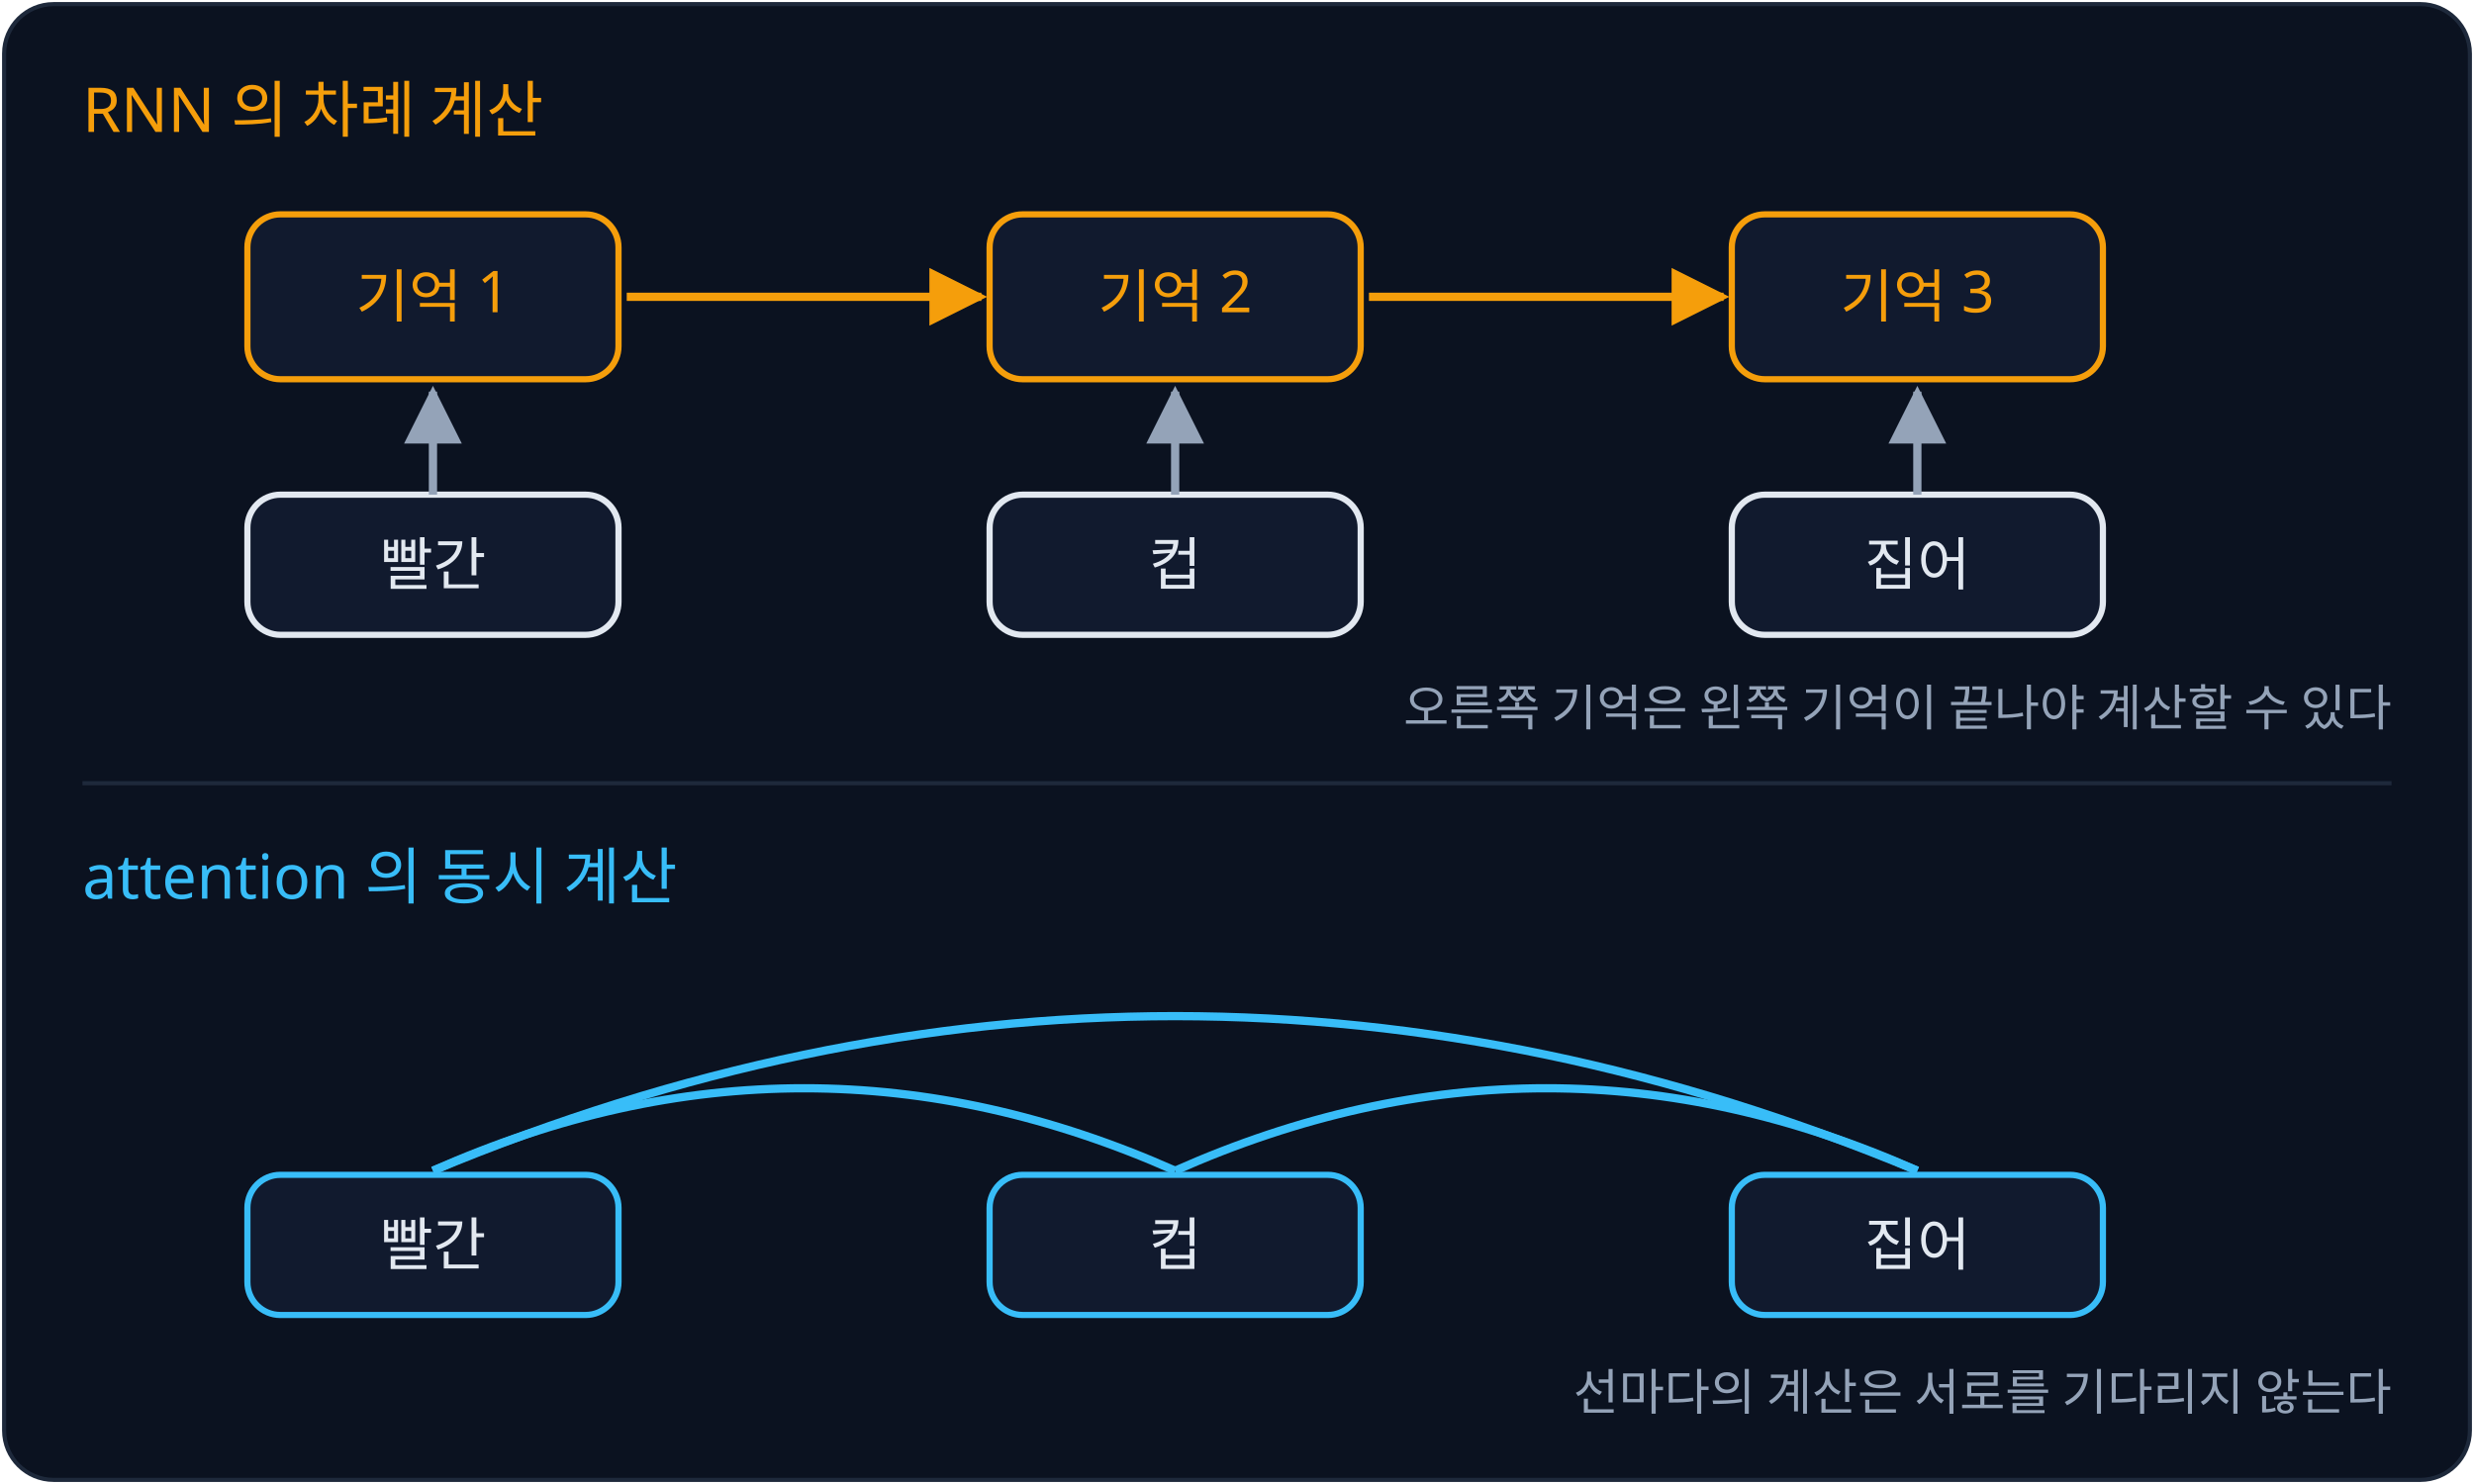
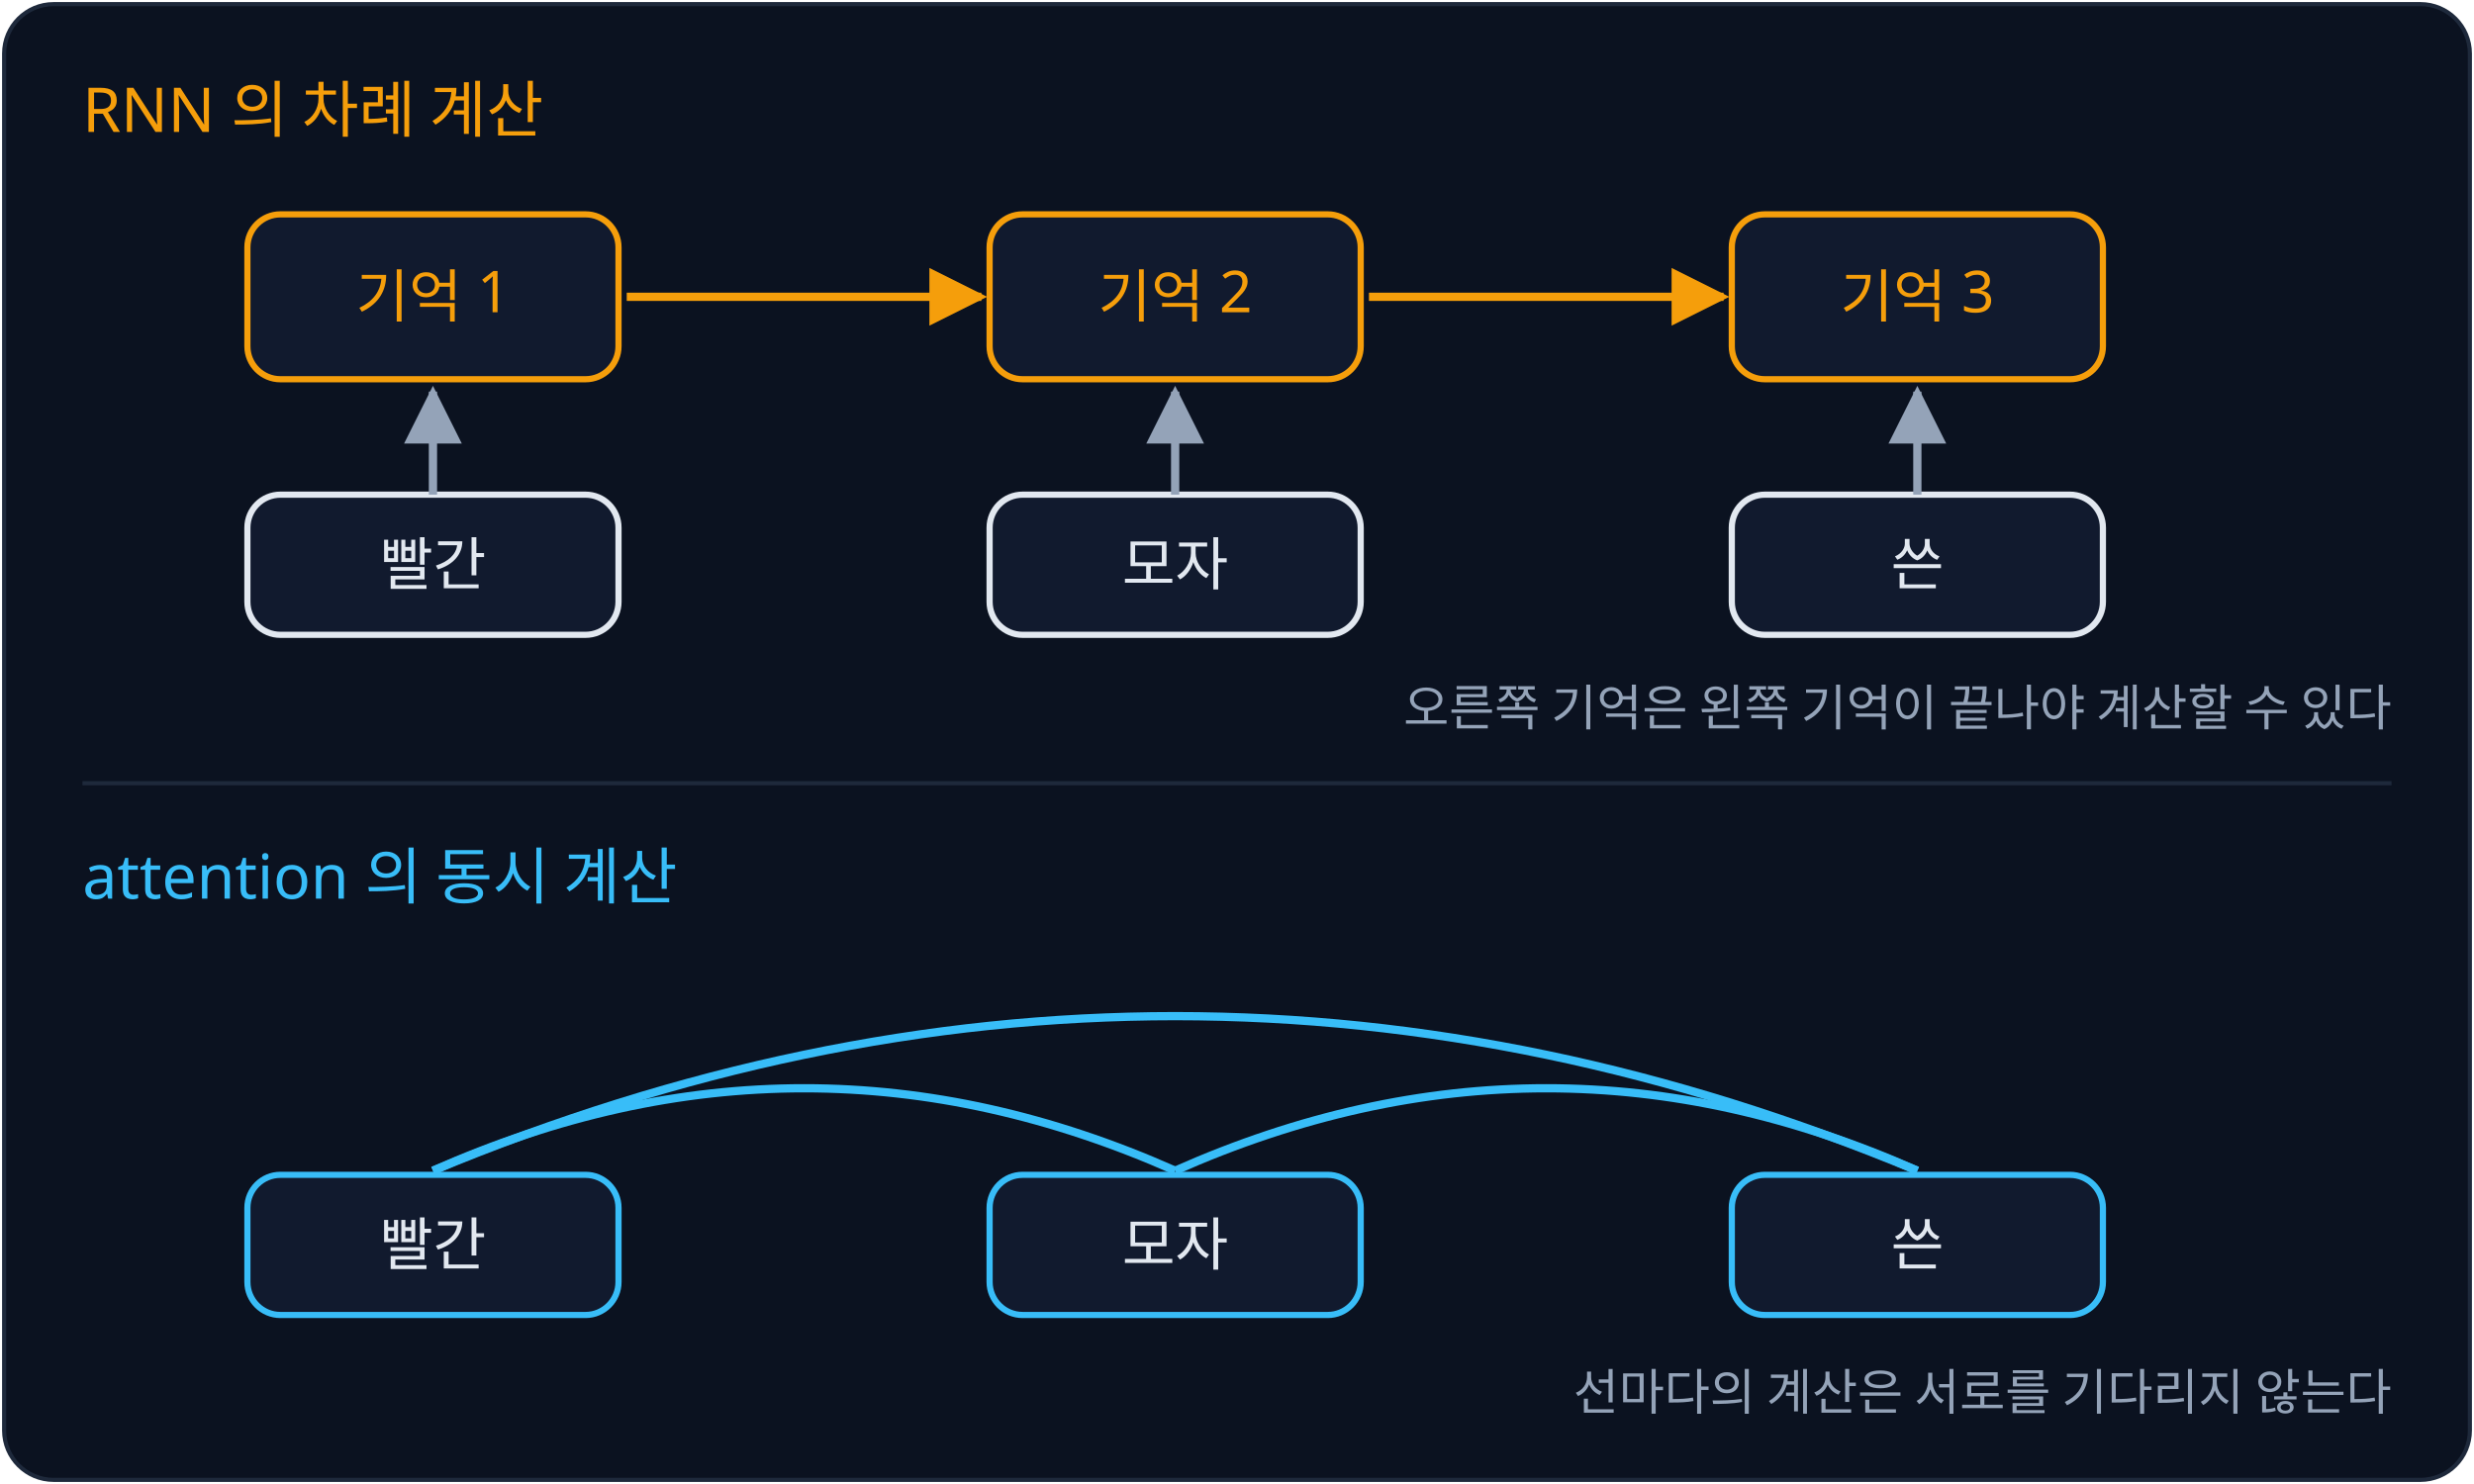
<svg xmlns="http://www.w3.org/2000/svg" viewBox="0 0 600 360" font-family="Pretendard, 'Apple SD Gothic Neo', 'Noto Sans KR', system-ui, sans-serif">
  <defs>
    <marker id="a94a3b8" viewBox="0 0 10 10" refX="9" refY="5" markerWidth="7" markerHeight="7" orient="auto-start-reverse">
      <path d="M0,0 L10,5 L0,10 z" fill="#94a3b8" />
    </marker>
    <marker id="af59e0b" viewBox="0 0 10 10" refX="9" refY="5" markerWidth="7" markerHeight="7" orient="auto-start-reverse">
      <path d="M0,0 L10,5 L0,10 z" fill="#f59e0b" />
    </marker>
    <marker id="a38bdf8" viewBox="0 0 10 10" refX="9" refY="5" markerWidth="7" markerHeight="7" orient="auto-start-reverse">
      <path d="M0,0 L10,5 L0,10 z" fill="#38bdf8" />
    </marker>
    <marker id="a34d399" viewBox="0 0 10 10" refX="9" refY="5" markerWidth="7" markerHeight="7" orient="auto-start-reverse">
      <path d="M0,0 L10,5 L0,10 z" fill="#34d399" />
    </marker>
    <marker id="af87171" viewBox="0 0 10 10" refX="9" refY="5" markerWidth="7" markerHeight="7" orient="auto-start-reverse">
      <path d="M0,0 L10,5 L0,10 z" fill="#f87171" />
    </marker>
    <marker id="aa78bfa" viewBox="0 0 10 10" refX="9" refY="5" markerWidth="7" markerHeight="7" orient="auto-start-reverse">
      <path d="M0,0 L10,5 L0,10 z" fill="#a78bfa" />
    </marker>
  </defs>
  <rect x="1" y="1" width="598" height="358" rx="12" fill="#0b1220" stroke="#1e293b" />
  <text x="20.0" y="32.0" fill="#f59e0b" font-size="15" text-anchor="start">RNN 의 차례 계산</text>
  <rect x="60.0" y="120.0" width="90.0" height="34.0" rx="8" fill="#111a2e" stroke="#e2e8f0" stroke-width="1.5" />
  <text x="105.0" y="141.9" fill="#e2e8f0" font-size="14" text-anchor="middle">빨간</text>
  <rect x="60.0" y="52.0" width="90.0" height="40.0" rx="8" fill="#111a2e" stroke="#f59e0b" stroke-width="1.5" />
  <text x="105.0" y="76.9" fill="#f59e0b" font-size="14" text-anchor="middle">기억 1</text>
  <line x1="105.0" y1="120.0" x2="105.0" y2="95.0" stroke="#94a3b8" stroke-width="2" marker-end="url(#a94a3b8)" />
  <line x1="152.0" y1="72.0" x2="238.0" y2="72.0" stroke="#f59e0b" stroke-width="2" marker-end="url(#af59e0b)" />
  <rect x="240.0" y="120.0" width="90.0" height="34.0" rx="8" fill="#111a2e" stroke="#e2e8f0" stroke-width="1.5" />
-   <text x="285.0" y="141.9" fill="#e2e8f0" font-size="14" text-anchor="middle">컵</text>
+   <text x="285.0" y="141.9" fill="#e2e8f0" font-size="14" text-anchor="middle">모자</text>
  <rect x="240.0" y="52.0" width="90.0" height="40.0" rx="8" fill="#111a2e" stroke="#f59e0b" stroke-width="1.5" />
  <text x="285.0" y="76.9" fill="#f59e0b" font-size="14" text-anchor="middle">기억 2</text>
  <line x1="285.0" y1="120.0" x2="285.0" y2="95.0" stroke="#94a3b8" stroke-width="2" marker-end="url(#a94a3b8)" />
  <line x1="332.0" y1="72.0" x2="418.0" y2="72.0" stroke="#f59e0b" stroke-width="2" marker-end="url(#af59e0b)" />
  <rect x="420.0" y="120.0" width="90.0" height="34.0" rx="8" fill="#111a2e" stroke="#e2e8f0" stroke-width="1.5" />
-   <text x="465.0" y="141.9" fill="#e2e8f0" font-size="14" text-anchor="middle">집어</text>
+   <text x="465.0" y="141.9" fill="#e2e8f0" font-size="14" text-anchor="middle">쓴</text>
  <rect x="420.0" y="52.0" width="90.0" height="40.0" rx="8" fill="#111a2e" stroke="#f59e0b" stroke-width="1.5" />
  <text x="465.0" y="76.9" fill="#f59e0b" font-size="14" text-anchor="middle">기억 3</text>
  <line x1="465.0" y1="120.0" x2="465.0" y2="95.0" stroke="#94a3b8" stroke-width="2" marker-end="url(#a94a3b8)" />
  <text x="580.0" y="176.0" fill="#94a3b8" font-size="12" text-anchor="end">오른쪽 기억은 왼쪽 기억이 끝나야 계산할 수 있다</text>
  <line x1="20.0" y1="190.0" x2="580.0" y2="190.0" stroke="#1e293b" stroke-width="1" />
  <text x="20.0" y="218.0" fill="#38bdf8" font-size="15" text-anchor="start">attention 의 동시 계산</text>
  <path d="M105,284 Q195.0,244 285,284" fill="none" stroke="#38bdf8" stroke-width="2" />
  <path d="M105,284 Q285.0,209 465,284" fill="none" stroke="#38bdf8" stroke-width="2" />
  <path d="M285,284 Q375.0,244 465,284" fill="none" stroke="#38bdf8" stroke-width="2" />
  <rect x="60.0" y="285.0" width="90.0" height="34.0" rx="8" fill="#111a2e" stroke="#38bdf8" stroke-width="1.5" />
  <text x="105.0" y="306.9" fill="#e2e8f0" font-size="14" text-anchor="middle">빨간</text>
  <rect x="240.0" y="285.0" width="90.0" height="34.0" rx="8" fill="#111a2e" stroke="#38bdf8" stroke-width="1.5" />
-   <text x="285.0" y="306.9" fill="#e2e8f0" font-size="14" text-anchor="middle">컵</text>
+   <text x="285.0" y="306.9" fill="#e2e8f0" font-size="14" text-anchor="middle">모자</text>
  <rect x="420.0" y="285.0" width="90.0" height="34.0" rx="8" fill="#111a2e" stroke="#38bdf8" stroke-width="1.5" />
-   <text x="465.0" y="306.9" fill="#e2e8f0" font-size="14" text-anchor="middle">집어</text>
+   <text x="465.0" y="306.9" fill="#e2e8f0" font-size="14" text-anchor="middle">쓴</text>
  <text x="580.0" y="342.0" fill="#94a3b8" font-size="12" text-anchor="end">선마다의 계산은 서로를 기다리지 않는다</text>
</svg>
